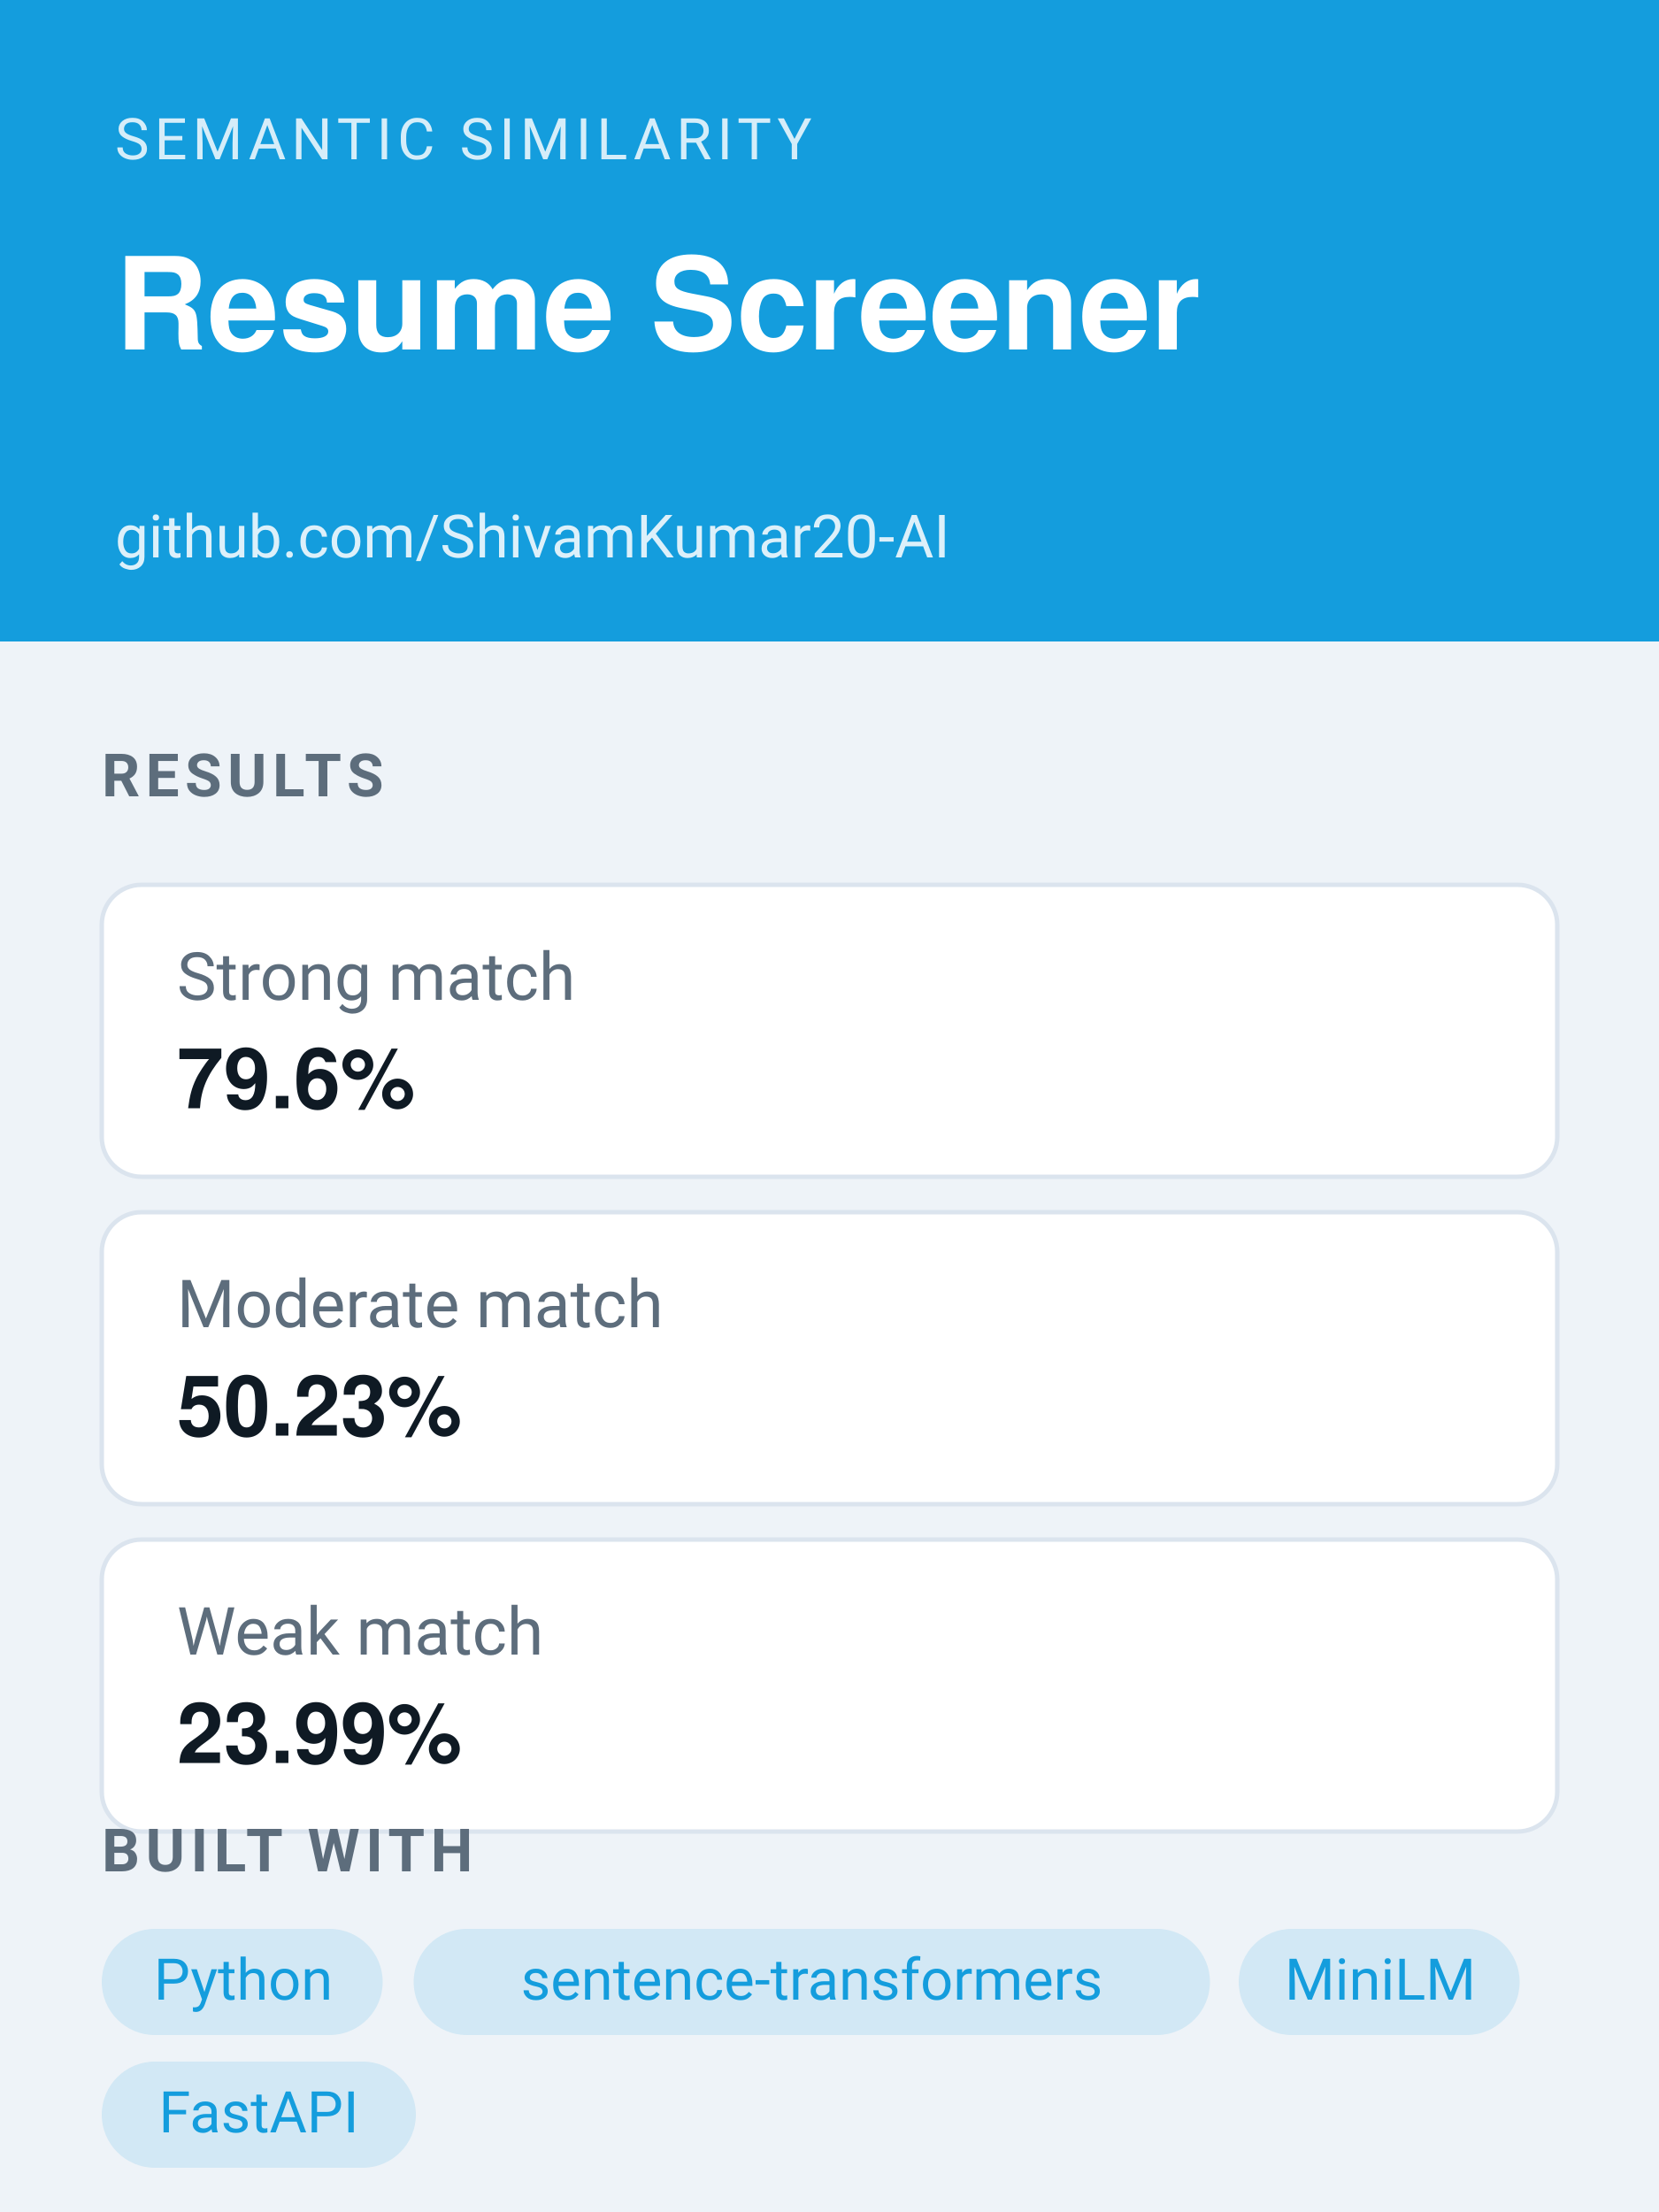
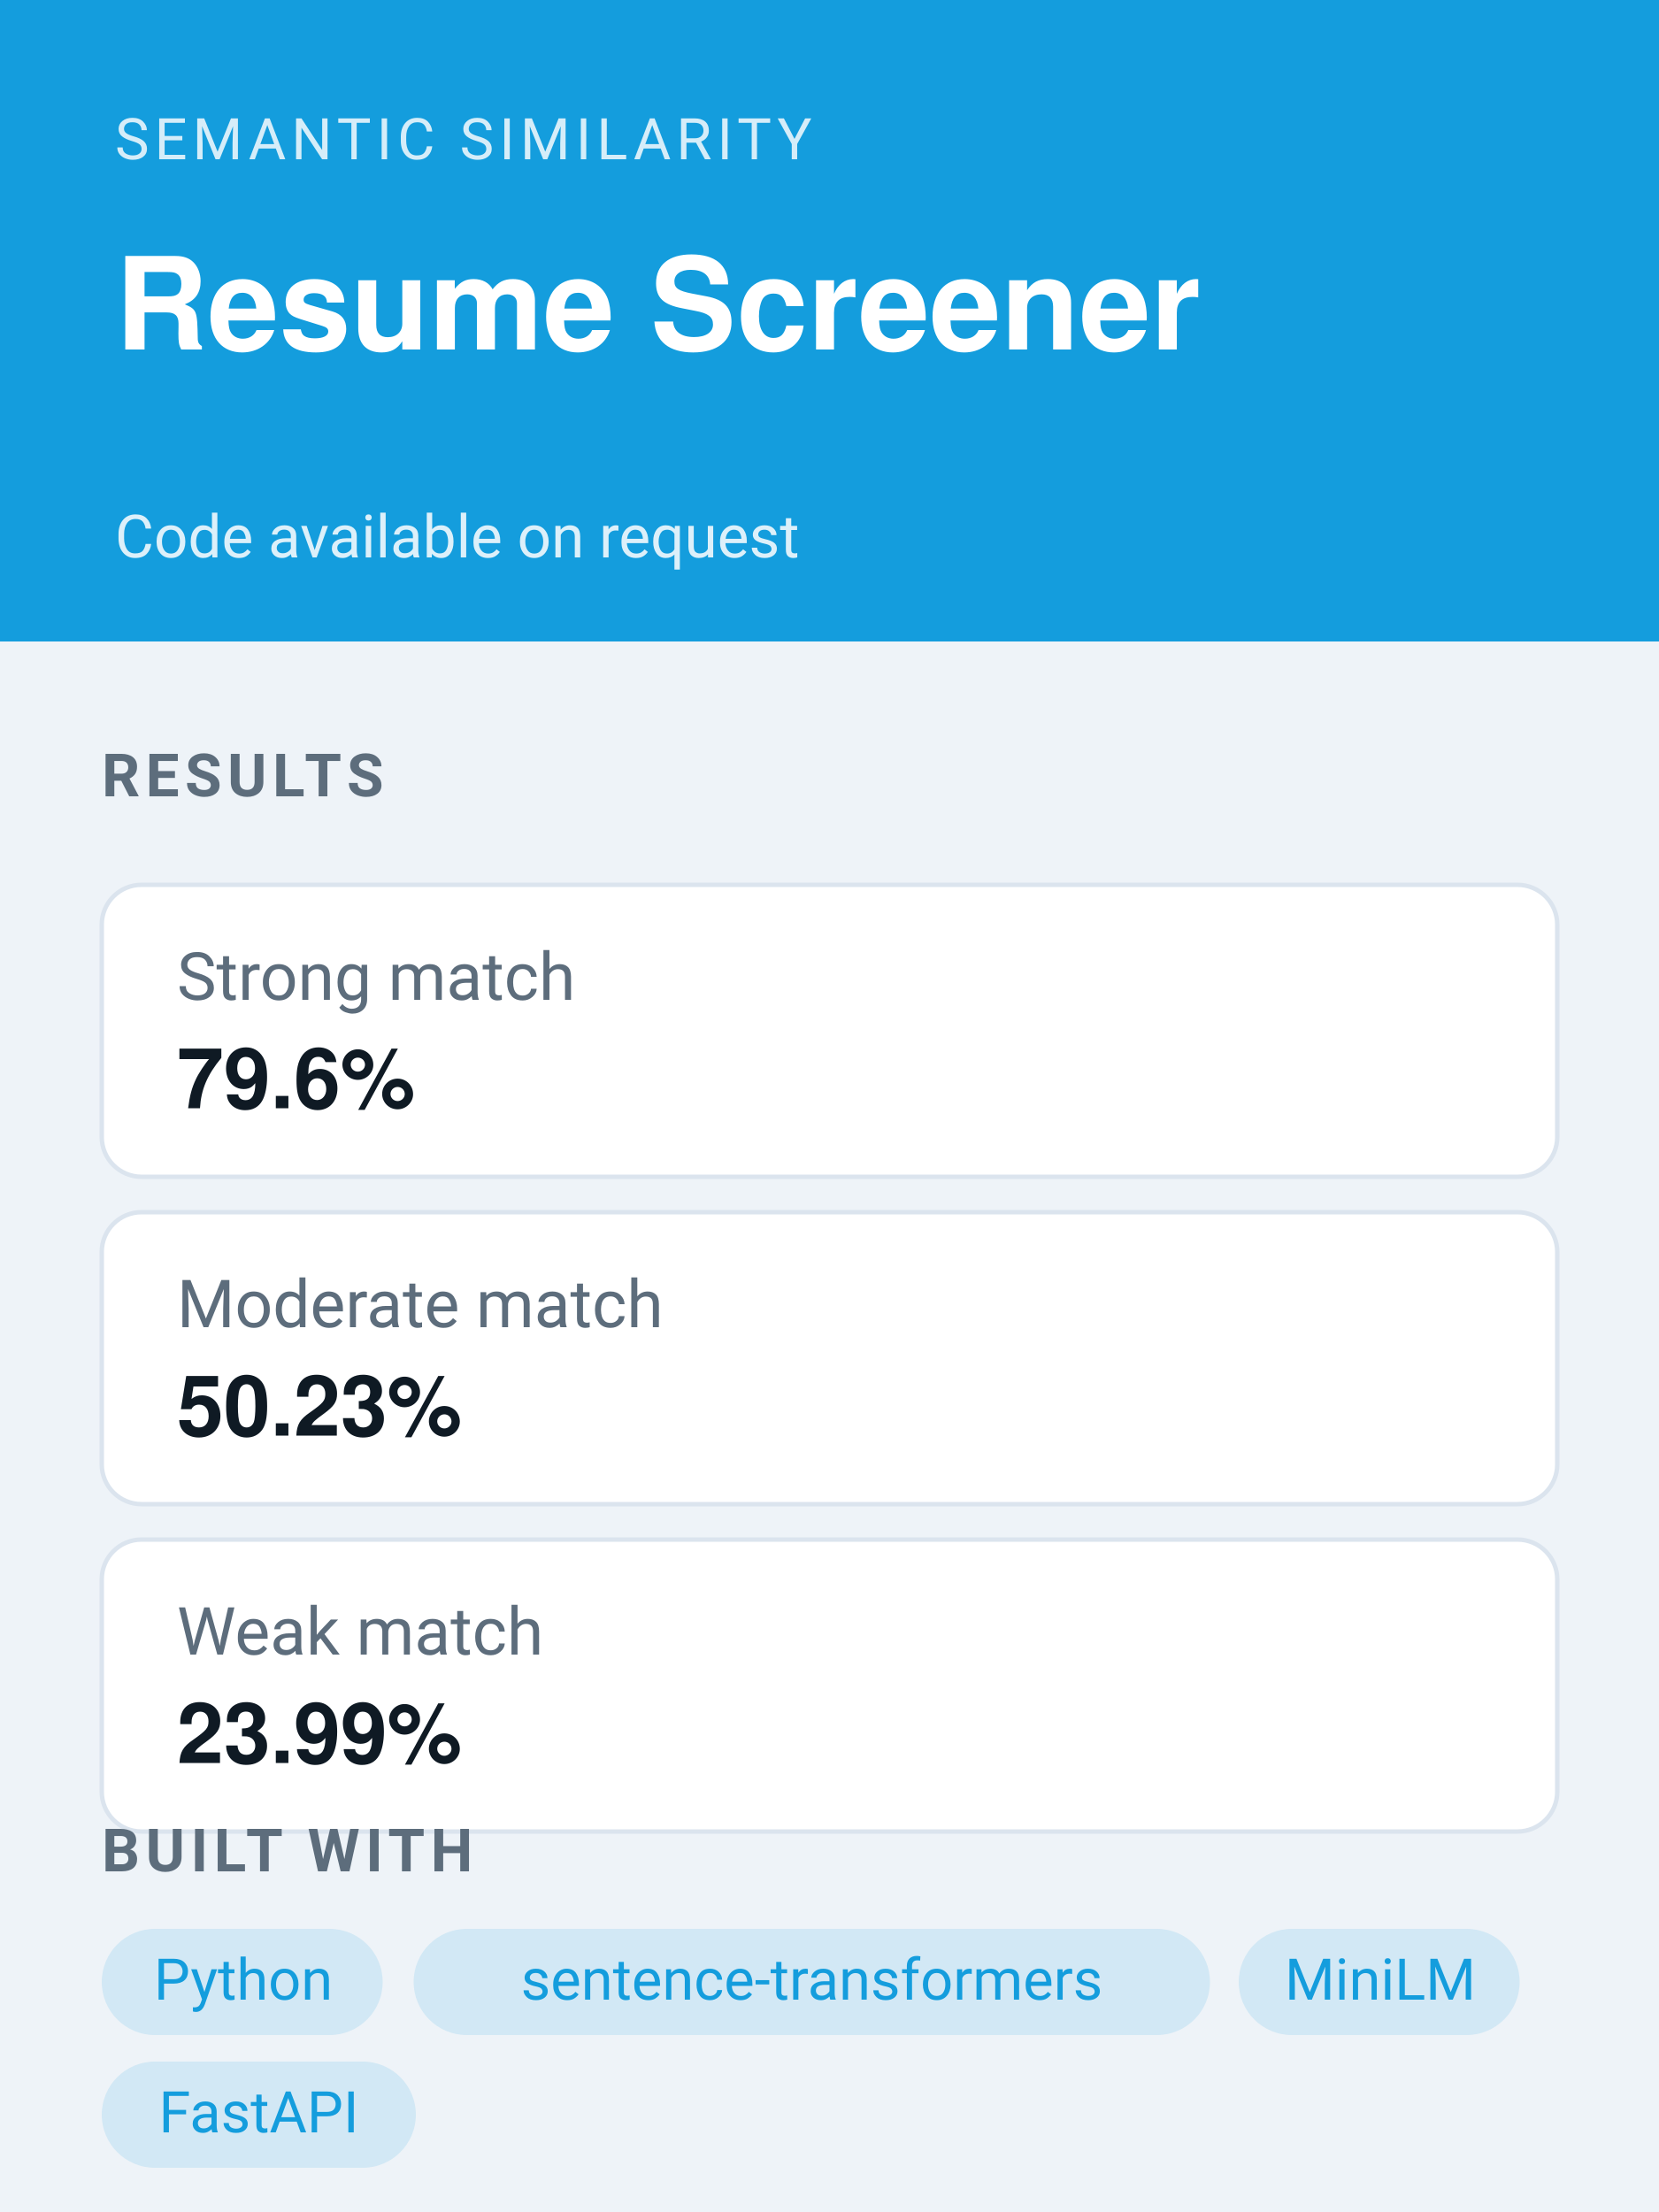
<svg xmlns="http://www.w3.org/2000/svg" viewBox="0 0 750 1000" width="750" height="1000" role="img" aria-label="Resume Screener project card">
  <rect width="750" height="1000" fill="#eef3f8" />
  <rect width="750" height="290" fill="#149ddd" />
  <text x="52" y="72" font-size="26" fill="#ffffff" opacity="0.82" letter-spacing="2.4" font-family="Roboto, Helvetica, Arial, sans-serif">SEMANTIC SIMILARITY</text>
  <text x="52" y="158" font-size="58" font-weight="700" fill="#ffffff" font-family="Raleway, Helvetica, Arial, sans-serif">Resume Screener</text>
-   <text x="52" y="252" font-size="27" fill="#ffffff" opacity="0.85" font-family="Roboto, Helvetica, Arial, sans-serif">github.com/ShivamKumar20-AI</text>
+   <text x="52" y="252" font-size="27" fill="#ffffff" opacity="0.85" font-family="Roboto, Helvetica, Arial, sans-serif">Code available on request</text>
  <text x="46" y="360" font-size="27" font-weight="700" fill="#5d6d7c" letter-spacing="2.6" font-family="Roboto, Helvetica, Arial, sans-serif">RESULTS</text>
  <rect x="46" y="400" width="658" height="132" rx="18" fill="#ffffff" stroke="#dbe4ee" stroke-width="2" />
  <text x="80" y="452" font-size="30" fill="#5d6d7c" font-family="Roboto, Helvetica, Arial, sans-serif">Strong match</text>
  <text x="80" y="501" font-size="38" font-weight="700" fill="#0f1a24" font-family="Raleway, Helvetica, Arial, sans-serif">79.6%</text>
  <rect x="46" y="548" width="658" height="132" rx="18" fill="#ffffff" stroke="#dbe4ee" stroke-width="2" />
  <text x="80" y="600" font-size="30" fill="#5d6d7c" font-family="Roboto, Helvetica, Arial, sans-serif">Moderate match</text>
  <text x="80" y="649" font-size="38" font-weight="700" fill="#0f1a24" font-family="Raleway, Helvetica, Arial, sans-serif">50.23%</text>
  <rect x="46" y="696" width="658" height="132" rx="18" fill="#ffffff" stroke="#dbe4ee" stroke-width="2" />
  <text x="80" y="748" font-size="30" fill="#5d6d7c" font-family="Roboto, Helvetica, Arial, sans-serif">Weak match</text>
  <text x="80" y="797" font-size="38" font-weight="700" fill="#0f1a24" font-family="Raleway, Helvetica, Arial, sans-serif">23.99%</text>
  <text x="46" y="846" font-size="27" font-weight="700" fill="#5d6d7c" letter-spacing="2.6" font-family="Roboto, Helvetica, Arial, sans-serif">BUILT WITH</text>
  <rect x="46" y="872" width="127" height="48" rx="24" fill="#149ddd" opacity="0.13" />
  <text x="110" y="904" font-size="26" fill="#149ddd" text-anchor="middle" font-family="Roboto, Helvetica, Arial, sans-serif">Python</text>
  <rect x="187" y="872" width="360" height="48" rx="24" fill="#149ddd" opacity="0.13" />
  <text x="367" y="904" font-size="26" fill="#149ddd" text-anchor="middle" font-family="Roboto, Helvetica, Arial, sans-serif">sentence-transformers</text>
  <rect x="560" y="872" width="127" height="48" rx="24" fill="#149ddd" opacity="0.13" />
  <text x="624" y="904" font-size="26" fill="#149ddd" text-anchor="middle" font-family="Roboto, Helvetica, Arial, sans-serif">MiniLM</text>
  <rect x="46" y="932" width="142" height="48" rx="24" fill="#149ddd" opacity="0.13" />
  <text x="117" y="964" font-size="26" fill="#149ddd" text-anchor="middle" font-family="Roboto, Helvetica, Arial, sans-serif">FastAPI</text>
</svg>
